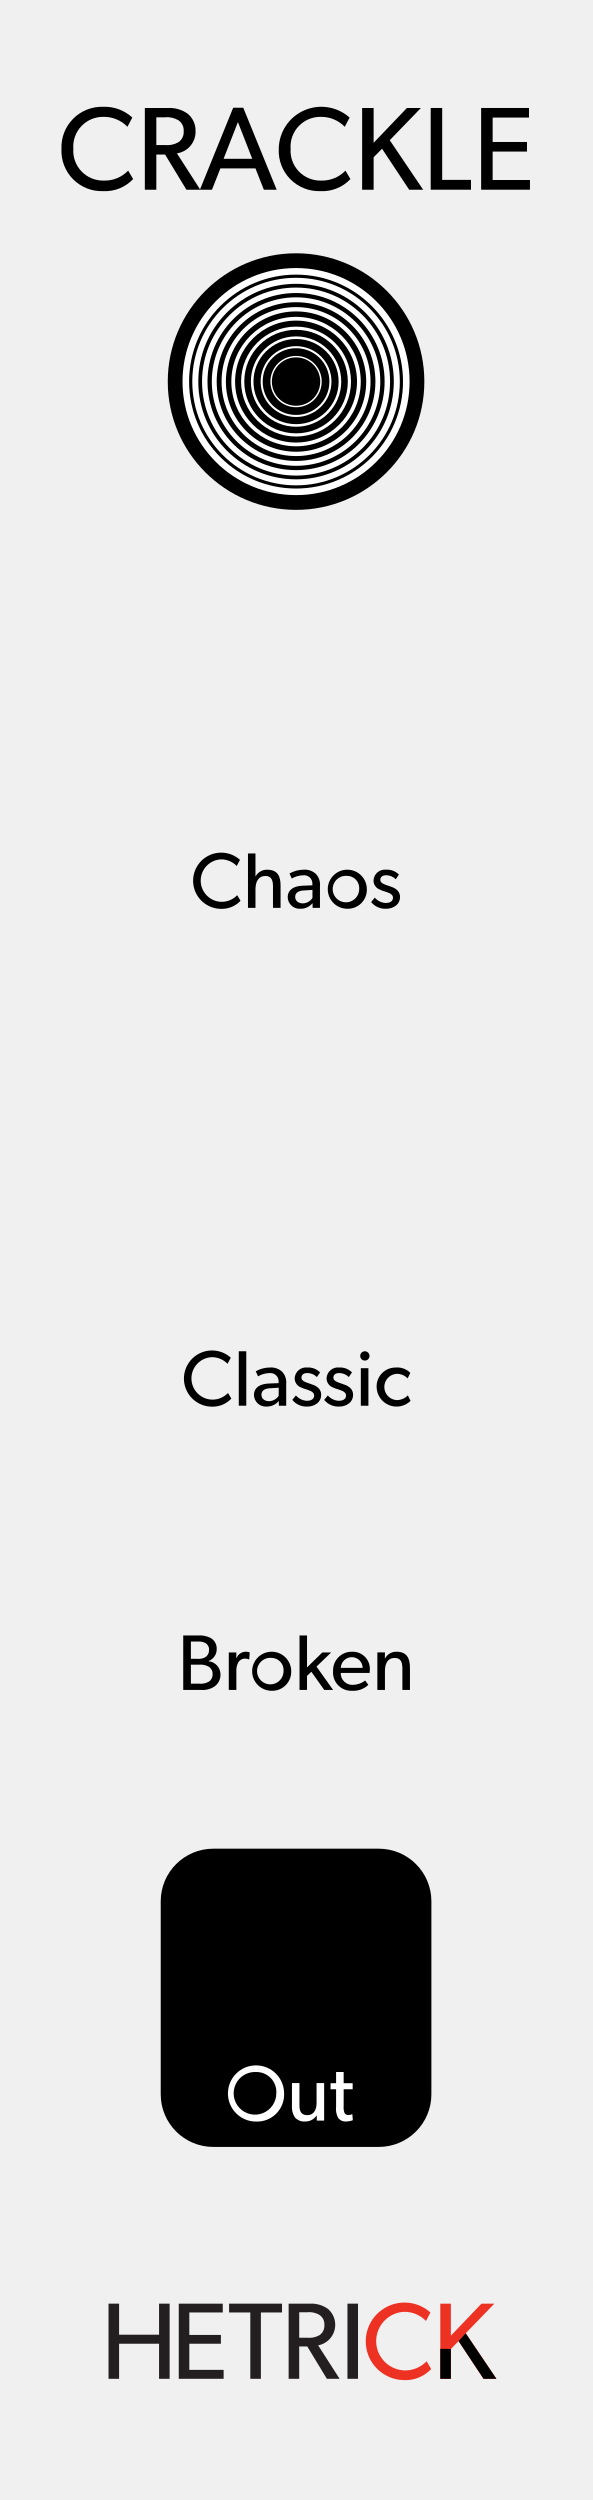
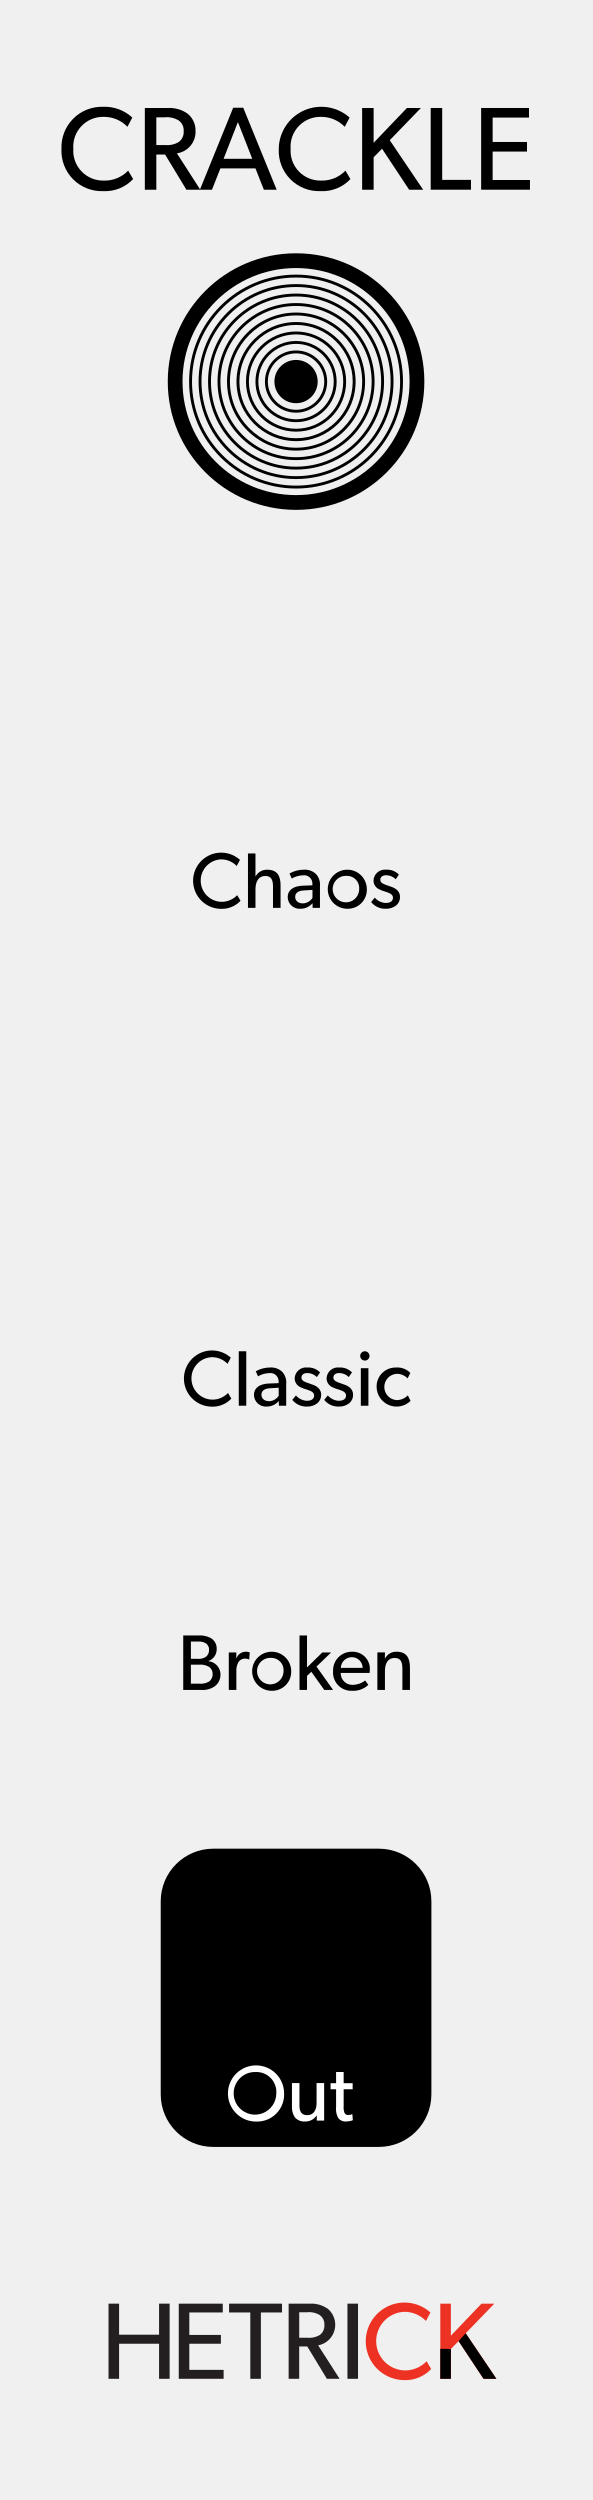
<svg xmlns="http://www.w3.org/2000/svg" id="svg8" width="90" height="380" viewBox="0 0 90 380">
  <g id="layer1">
    <path id="rect817" d="M0,0H90V380H0Z" transform="translate(0 0.00002)" style="fill: #f0f0f0" />
  </g>
  <g>
    <path d="M25.784,361.578H24.178v-5.331H18.102v5.331H16.496V350.155h1.606v4.719h6.076v-4.719h1.606Z" transform="translate(0 0.00002)" style="fill: #231f20" />
    <path d="M33.992,361.578H27.171V350.155h6.689v1.341H28.776v3.411h4.801v1.341h-4.801v3.973h5.215Z" transform="translate(0 0.00002)" style="fill: #231f20" />
    <path d="M42.865,351.496H39.653v10.083h-1.606V351.496H34.819v-1.341h8.046Z" transform="translate(0 0.00002)" style="fill: #231f20" />
    <path d="M51.622,361.578H49.685l-2.98-4.917H45.479v4.917h-1.606V350.155h3.228a4.373,4.373,0,0,1,2.748.795A3.185,3.185,0,0,1,48.36,356.496Zm-3.046-9.702a3.047,3.047,0,0,0-1.92-.414h-1.175v3.874h1.175a3.159,3.159,0,0,0,1.92-.397,1.727,1.727,0,0,0,.729-1.54A1.698,1.698,0,0,0,48.575,351.877Z" transform="translate(0 0.00002)" style="fill: #231f20" />
    <path d="M54.419,361.578H52.813V350.155h1.606Z" transform="translate(0 0.00002)" style="fill: #231f20" />
    <path d="M65.542,360.088A5.355,5.355,0,0,1,61.37,361.777a5.895,5.895,0,1,1,4.056-10.281l-.679,1.291a4.527,4.527,0,0,0-3.311-1.391,4.458,4.458,0,0,0,0,8.907,4.522,4.522,0,0,0,3.411-1.391Z" transform="translate(0 0.00002)" style="fill: #ed3224" />
    <path d="M75.452,361.578H73.499L69.707,355.85l-1.175,1.192v4.536H66.926V350.155h1.606v4.868l4.652-4.868h1.954l-4.354,4.503Z" transform="translate(0 0.00002)" style="fill: #ed3224" />
    <path d="M75.452,361.578H73.499L69.707,355.85l-1.175,1.192v4.536H66.926V357.019l1.606.023,1.175-1.192,1.076-1.192.616.914.497.737Z" transform="translate(0 0.00002)" />
  </g>
  <g>
    <path d="M20.236,27.216a5.825,5.825,0,0,1-4.538,1.836,6.121,6.121,0,0,1-6.356-6.41,6.151,6.151,0,0,1,6.356-6.41,6.156,6.156,0,0,1,4.412,1.638l-.738,1.404a4.925,4.925,0,0,0-3.601-1.512,4.521,4.521,0,0,0-4.627,4.843,4.531,4.531,0,0,0,4.627,4.844,4.917,4.917,0,0,0,3.709-1.513Z" transform="translate(0 0.00002)" />
    <path d="M30.441,28.836H28.334l-3.241-5.348H23.761v5.348H22.015V16.413h3.511a4.755,4.755,0,0,1,2.989.864,3.274,3.274,0,0,1,1.207,2.629A3.304,3.304,0,0,1,26.894,23.309Zm-3.313-10.551a3.314,3.314,0,0,0-2.089-.45H23.761v4.213h1.278a3.437,3.437,0,0,0,2.089-.432,1.878,1.878,0,0,0,.792-1.674A1.847,1.847,0,0,0,27.128,18.285Z" transform="translate(0 0.00002)" />
    <path d="M42.051,28.836H40.106l-1.278-3.241H33.499l-1.278,3.241H30.384l5.06-12.46h1.53Zm-3.709-4.699-2.179-5.582-2.179,5.582Z" transform="translate(0 0.00002)" />
    <path d="M53.265,27.216a5.823,5.823,0,0,1-4.537,1.836,6.121,6.121,0,0,1-6.356-6.41,6.465,6.465,0,0,1,10.767-4.771l-.738,1.404a4.922,4.922,0,0,0-3.601-1.512,4.522,4.522,0,0,0-4.627,4.843A4.531,4.531,0,0,0,48.8,27.45a4.917,4.917,0,0,0,3.709-1.513Z" transform="translate(0 0.00002)" />
    <path d="M64.317,28.836h-2.125l-4.123-6.23L56.791,23.903v4.934H55.044V16.413H56.791v5.294l5.06-5.294h2.124l-4.735,4.897Z" transform="translate(0 0.00002)" />
    <path d="M71.588,28.836H65.466V16.413h1.747V27.342h4.375Z" transform="translate(0 0.00002)" />
    <path d="M80.553,28.836H73.134V16.413H80.408v1.458H74.881v3.709h5.222v1.458H74.881v4.321h5.672Z" transform="translate(0 0.00002)" />
  </g>
  <g>
    <path d="M36.56,136.92a3.88,3.88,0,0,1-3.022,1.224,4.271,4.271,0,1,1,2.938-7.448l-.492.936a3.279,3.279,0,0,0-2.398-1.007,3.23,3.23,0,0,0,0,6.453,3.274,3.274,0,0,0,2.47-1.008Z" transform="translate(0 0.00002)" />
    <path d="M42.645,138H41.494v-3.226c0-.816-.132-1.631-1.175-1.631s-1.487.899-1.487,2.039v2.818H37.692v-8.275h1.139v3.478H38.855a1.945,1.945,0,0,1,1.751-1.007c1.643,0,2.039,1.055,2.039,2.411Z" transform="translate(0 0.00002)" />
    <path d="M48.633,138H47.518l-.012-.72a2.352,2.352,0,0,1-1.811.852,1.81,1.81,0,0,1-1.967-1.763c0-1.115.911-1.679,2.23-1.739l1.524-.06v-.228a1.25,1.25,0,0,0-1.416-1.295,3.495,3.495,0,0,0-1.715.492l-.348-.768a4.381,4.381,0,0,1,2.135-.576,2.469,2.469,0,0,1,1.883.647,2.36,2.36,0,0,1,.611,1.847Zm-1.139-2.734-1.332.084c-.923.048-1.295.444-1.295.983s.42.983,1.176.983a1.791,1.791,0,0,0,1.451-.828Z" transform="translate(0 0.00002)" />
    <path d="M52.75,138.131a2.969,2.969,0,1,1,3.01-2.962A2.887,2.887,0,0,1,52.75,138.131Zm0-5.001a2.016,2.016,0,1,0,1.848,2.003A1.853,1.853,0,0,0,52.75,133.13Z" transform="translate(0 0.00002)" />
    <path d="M60.215,137.628a2.433,2.433,0,0,1-1.584.503,2.729,2.729,0,0,1-2.219-1.02l.553-.671a2.335,2.335,0,0,0,1.678.815c.527,0,1.092-.192,1.092-.815s-.9-.815-1.283-.948a4.205,4.205,0,0,1-.779-.3,1.469,1.469,0,0,1-.9-1.367,1.725,1.725,0,0,1,1.92-1.631,2.496,2.496,0,0,1,1.943.744l-.48.708a2.087,2.087,0,0,0-1.439-.612c-.551,0-.912.24-.912.708s.553.672,1.115.852c.312.108.529.18.768.276a2.178,2.178,0,0,1,.66.408,1.406,1.406,0,0,1,.457,1.056A1.624,1.624,0,0,1,60.215,137.628Z" transform="translate(0 0.00002)" />
  </g>
  <g>
    <path d="M38.916,322.478a4.27,4.27,0,1,1,4.27-4.27A4.111,4.111,0,0,1,38.916,322.478Zm0-7.532a3.242,3.242,0,1,0,3.083,3.238A3.028,3.028,0,0,0,38.916,314.945Z" transform="translate(0 0.00002)" />
    <path d="M49.271,322.333H48.156l-.012-.815a1.989,1.989,0,0,1-1.764.947,1.845,1.845,0,0,1-1.583-.659,2.891,2.891,0,0,1-.42-1.763V316.624h1.139v3.37c0,.78.168,1.512,1.188,1.512,1.007,0,1.414-.863,1.414-1.823V316.624h1.152Z" transform="translate(0 0.00002)" />
    <path d="M53.629,322.273a2.907,2.907,0,0,1-1.045.191,1.338,1.338,0,0,1-1.211-.587,2.974,2.974,0,0,1-.287-1.703v-2.603h-.84v-.924h.84v-1.703h1.15v1.703h1.367v.924H52.236v2.578a2.23,2.23,0,0,0,.145,1.044.596.596,0,0,0,.588.287,1.391,1.391,0,0,0,.588-.132Z" transform="translate(0 0.00002)" />
  </g>
  <g>
    <path d="M35.162,212.587a3.878,3.878,0,0,1-3.022,1.224,4.27,4.27,0,1,1,2.938-7.448l-.492.936A3.281,3.281,0,0,0,32.188,206.291a3.229,3.229,0,0,0,0,6.452,3.276,3.276,0,0,0,2.471-1.008Z" transform="translate(0 0.00002)" />
    <path d="M37.433,213.667H36.294V205.392h1.139Z" transform="translate(0 0.00002)" />
    <path d="M43.503,213.667H42.388l-.012-.72a2.352,2.352,0,0,1-1.811.852,1.81,1.81,0,0,1-1.967-1.764c0-1.115.911-1.679,2.23-1.738l1.523-.061v-.228a1.25,1.25,0,0,0-1.416-1.295,3.496,3.496,0,0,0-1.715.491l-.348-.768a4.381,4.381,0,0,1,2.135-.575,2.469,2.469,0,0,1,1.883.647,2.358,2.358,0,0,1,.612,1.847Zm-1.14-2.734-1.331.084c-.924.048-1.295.443-1.295.983,0,.539.42.983,1.175.983a1.788,1.788,0,0,0,1.451-.828Z" transform="translate(0 0.00002)" />
    <path d="M48.232,213.295a2.43,2.43,0,0,1-1.584.504,2.728,2.728,0,0,1-2.219-1.02l.552-.672a2.335,2.335,0,0,0,1.679.815c.528,0,1.092-.191,1.092-.815,0-.623-.899-.815-1.283-.947a4.289,4.289,0,0,1-.78-.3,1.468,1.468,0,0,1-.899-1.367A1.724,1.724,0,0,1,46.709,207.862a2.493,2.493,0,0,1,1.942.743l-.479.708a2.087,2.087,0,0,0-1.439-.612c-.552,0-.912.24-.912.708s.552.672,1.116.852c.312.107.528.18.768.275a2.196,2.196,0,0,1,.659.408A1.406,1.406,0,0,1,48.819,212,1.621,1.621,0,0,1,48.232,213.295Z" transform="translate(0 0.00002)" />
    <path d="M53.08,213.295a2.43,2.43,0,0,1-1.584.504,2.729,2.729,0,0,1-2.219-1.02l.553-.672a2.333,2.333,0,0,0,1.678.815c.529,0,1.092-.191,1.092-.815,0-.623-.898-.815-1.283-.947a4.297,4.297,0,0,1-.779-.3,1.469,1.469,0,0,1-.899-1.367,1.723,1.723,0,0,1,1.919-1.631,2.492,2.492,0,0,1,1.943.743l-.48.708a2.085,2.085,0,0,0-1.439-.612c-.551,0-.91.24-.91.708s.551.672,1.115.852c.311.107.527.18.768.275a2.203,2.203,0,0,1,.658.408A1.406,1.406,0,0,1,53.668,212,1.622,1.622,0,0,1,53.08,213.295Z" transform="translate(0 0.00002)" />
    <path d="M55.422,206.807a.708.708,0,1,1,.744-.708A.707.707,0,0,1,55.422,206.807ZM55.998,213.667H54.846v-5.697H55.998Z" transform="translate(0 0.00002)" />
    <path d="M62.402,212.936a3.033,3.033,0,0,1-5.156-2.111,2.874,2.874,0,0,1,2.914-2.962,2.773,2.773,0,0,1,2.207.815l-.408.839a2.248,2.248,0,0,0-1.703-.695,2.003,2.003,0,0,0,.012,3.994,2.367,2.367,0,0,0,1.727-.72Z" transform="translate(0 0.00002)" />
    <path d="M32.625,256.327a3.199,3.199,0,0,1-2.087.54H27.852V248.592h2.23a3.574,3.574,0,0,1,1.967.396A1.841,1.841,0,0,1,32.937,250.666a1.886,1.886,0,0,1-1.259,1.812v.023a2.024,2.024,0,0,1,1.835,2.016A2.158,2.158,0,0,1,32.625,256.327Zm-1.403-6.584a2.13,2.13,0,0,0-1.14-.229H29.015v2.627h.972a2.043,2.043,0,0,0,1.235-.252,1.234,1.234,0,0,0,.552-1.092A1.102,1.102,0,0,0,31.222,249.743Zm.492,3.586a2.534,2.534,0,0,0-1.451-.3H29.015v2.891H30.263a2.538,2.538,0,0,0,1.451-.288,1.285,1.285,0,0,0,.6-1.164A1.244,1.244,0,0,0,31.714,253.329Z" transform="translate(0 0.00002)" />
    <path d="M37.882,252.226h-.048a1.513,1.513,0,0,0-.624-.12,1.196,1.196,0,0,0-.936.479,2.527,2.527,0,0,0-.348,1.439v2.843H34.776v-5.697h1.151l-.012.876h.036a1.486,1.486,0,0,1,1.403-.983,1.604,1.604,0,0,1,.6.096Z" transform="translate(0 0.00002)" />
    <path d="M41.254,256.999a2.969,2.969,0,1,1,3.01-2.963A2.889,2.889,0,0,1,41.254,256.999Zm0-5.001a2.016,2.016,0,1,0,1.847,2.003A1.853,1.853,0,0,0,41.254,251.998Z" transform="translate(0 0.00002)" />
    <path d="M50.625,256.867H49.281l-1.955-2.759-.659.624v2.135H45.528V248.592H46.667v4.857l2.327-2.279h1.344l-2.231,2.146Z" transform="translate(0 0.00002)" />
    <path d="M56.182,254.288H51.791a1.757,1.757,0,0,0,1.836,1.812,3.156,3.156,0,0,0,1.883-.66l.479.66a3.341,3.341,0,0,1-2.506.899,2.762,2.762,0,0,1-2.854-2.986,2.825,2.825,0,0,1,2.889-2.95,2.6,2.6,0,0,1,2.699,2.722C56.217,254.001,56.182,254.288,56.182,254.288Zm-1.057-.768a1.646,1.646,0,0,0-1.643-1.631,1.678,1.678,0,0,0-1.68,1.631Z" transform="translate(0 0.00002)" />
    <path d="M62.312,256.867H61.162v-3.179c0-.959-.168-1.679-1.188-1.679-1.068,0-1.463.899-1.463,1.991v2.866H57.359v-5.697h1.152l-.014.899h.037a1.921,1.921,0,0,1,1.738-1.007c1.619,0,2.039,1.067,2.039,2.435Z" transform="translate(0 0.00002)" />
  </g>
  <rect x="24.429" y="281" width="41.142" height="45.333" rx="8" ry="8" />
  <g>
    <path d="M38.916,322.478a4.27,4.27,0,1,1,4.27-4.27A4.111,4.111,0,0,1,38.916,322.478Zm0-7.532a3.242,3.242,0,1,0,3.083,3.238A3.028,3.028,0,0,0,38.916,314.945Z" transform="translate(0 0.00002)" style="fill: #fff" />
    <path d="M49.271,322.333H48.155l-.012-.815a1.986,1.986,0,0,1-1.763.947,1.845,1.845,0,0,1-1.583-.659,2.891,2.891,0,0,1-.42-1.763V316.624h1.139v3.37c0,.78.168,1.512,1.187,1.512,1.008,0,1.415-.863,1.415-1.823V316.624h1.151Z" transform="translate(0 0.00002)" style="fill: #fff" />
    <path d="M53.628,322.273a2.898,2.898,0,0,1-1.044.191,1.337,1.337,0,0,1-1.211-.587,2.972,2.972,0,0,1-.288-1.703v-2.603h-.84v-.924H51.085v-1.703h1.151v1.703h1.367v.924H52.236v2.578a2.245,2.245,0,0,0,.144,1.044.597.597,0,0,0,.588.287,1.391,1.391,0,0,0,.588-.132Z" transform="translate(0 0.00002)" style="fill: #fff" />
  </g>
  <circle cx="45" cy="58" r="19.5" />
  <g>
-     <circle cx="45" cy="58" r="16.757" style="fill: none;stroke: #fff;stroke-miterlimit: 10" />
-     <circle cx="45" cy="58" r="15.316" style="fill: none;stroke: #fff;stroke-miterlimit: 10;stroke-width: 0.914px" />
-     <circle cx="45" cy="58" r="13.875" style="fill: none;stroke: #fff;stroke-miterlimit: 10;stroke-width: 0.828px" />
-     <circle cx="45" cy="58" r="12.434" style="fill: none;stroke: #fff;stroke-miterlimit: 10;stroke-width: 0.742px" />
-     <circle cx="45" cy="58" r="10.993" style="fill: none;stroke: #fff;stroke-miterlimit: 10;stroke-width: 0.656px" />
-     <circle cx="45" cy="58" r="9.552" style="fill: none;stroke: #fff;stroke-miterlimit: 10;stroke-width: 0.57px" />
-     <circle cx="45" cy="58" r="8.111" style="fill: none;stroke: #fff;stroke-miterlimit: 10;stroke-width: 0.484px" />
-     <circle cx="45" cy="58" r="6.67" style="fill: none;stroke: #fff;stroke-miterlimit: 10;stroke-width: 0.398px" />
-     <circle cx="45" cy="58" r="5.229" style="fill: none;stroke: #fff;stroke-miterlimit: 10;stroke-width: 0.312px" />
-     <circle cx="45" cy="58" r="3.788" style="fill: none;stroke: #fff;stroke-miterlimit: 10;stroke-width: 0.226px" />
+     <circle cx="45" cy="58" r="16.757" style="fill: none;stroke: #f0f0f0;stroke-miterlimit: 10" />
+     <circle cx="45" cy="58" r="15.316" style="fill: none;stroke: #f0f0f0;stroke-miterlimit: 10" />
+     <circle cx="45" cy="58" r="13.875" style="fill: none;stroke: #f0f0f0;stroke-miterlimit: 10" />
+     <circle cx="45" cy="58" r="12.434" style="fill: none;stroke: #f0f0f0;stroke-miterlimit: 10" />
+     <circle cx="45" cy="58" r="10.993" style="fill: none;stroke: #f0f0f0;stroke-miterlimit: 10" />
+     <circle cx="45" cy="58" r="9.552" style="fill: none;stroke: #f0f0f0;stroke-miterlimit: 10" />
+     <circle cx="45" cy="58" r="8.111" style="fill: none;stroke: #f0f0f0;stroke-miterlimit: 10" />
+     <circle cx="45" cy="58" r="6.67" style="fill: none;stroke: #f0f0f0;stroke-miterlimit: 10" />
+     <circle cx="45" cy="58" r="5.229" style="fill: none;stroke: #f0f0f0;stroke-miterlimit: 10" />
+     <circle cx="45" cy="58" r="3.788" style="fill: none;stroke: #f0f0f0;stroke-miterlimit: 10" />
  </g>
</svg>
